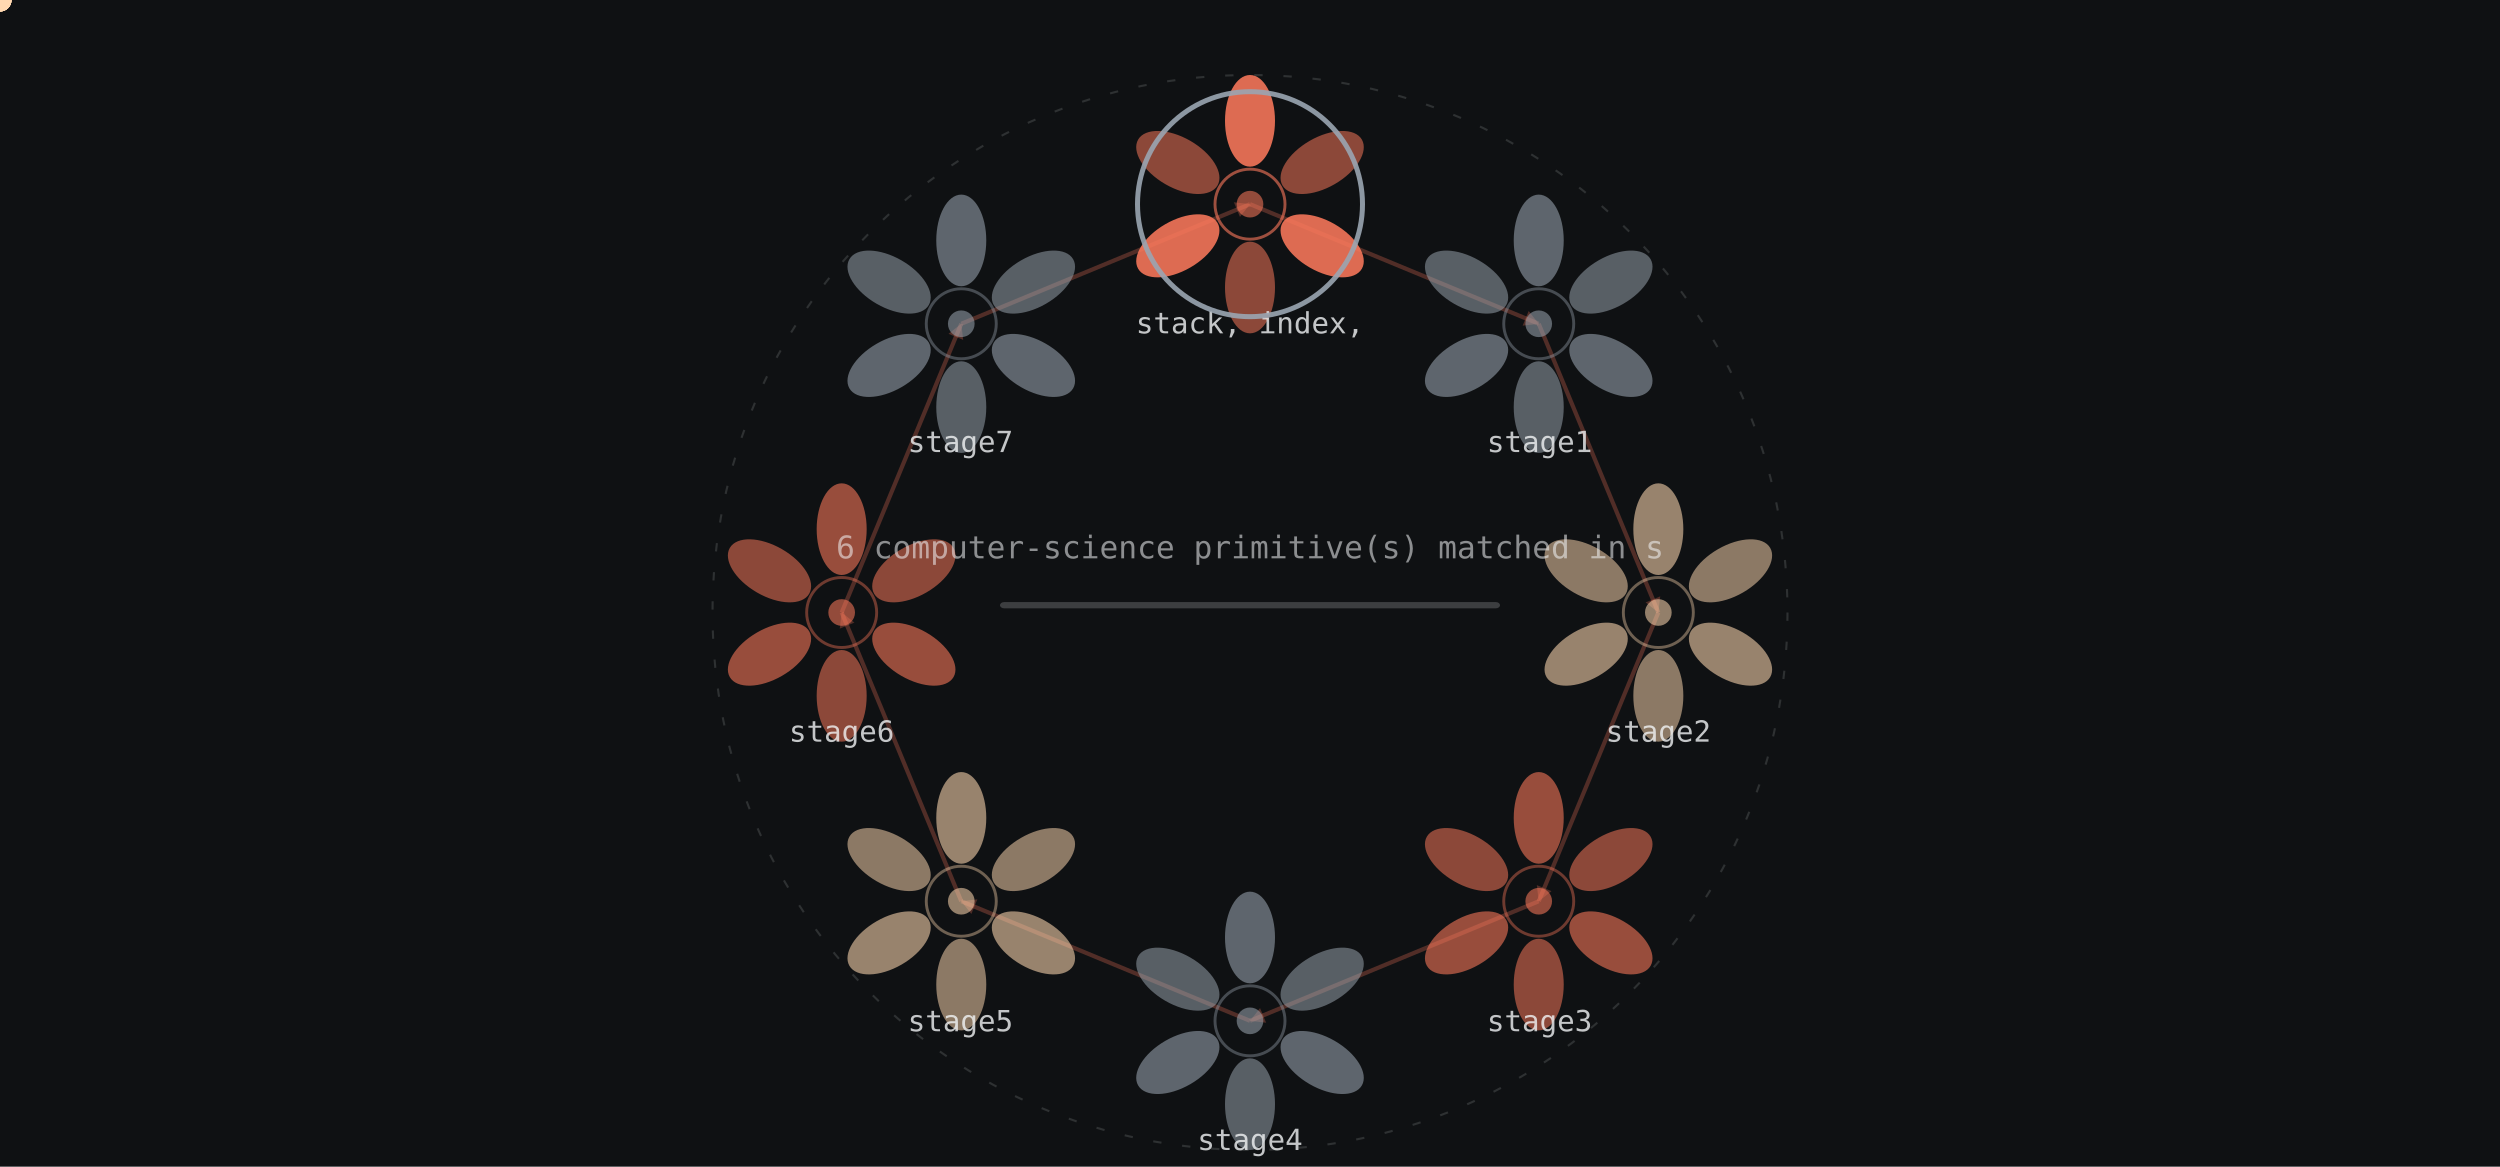
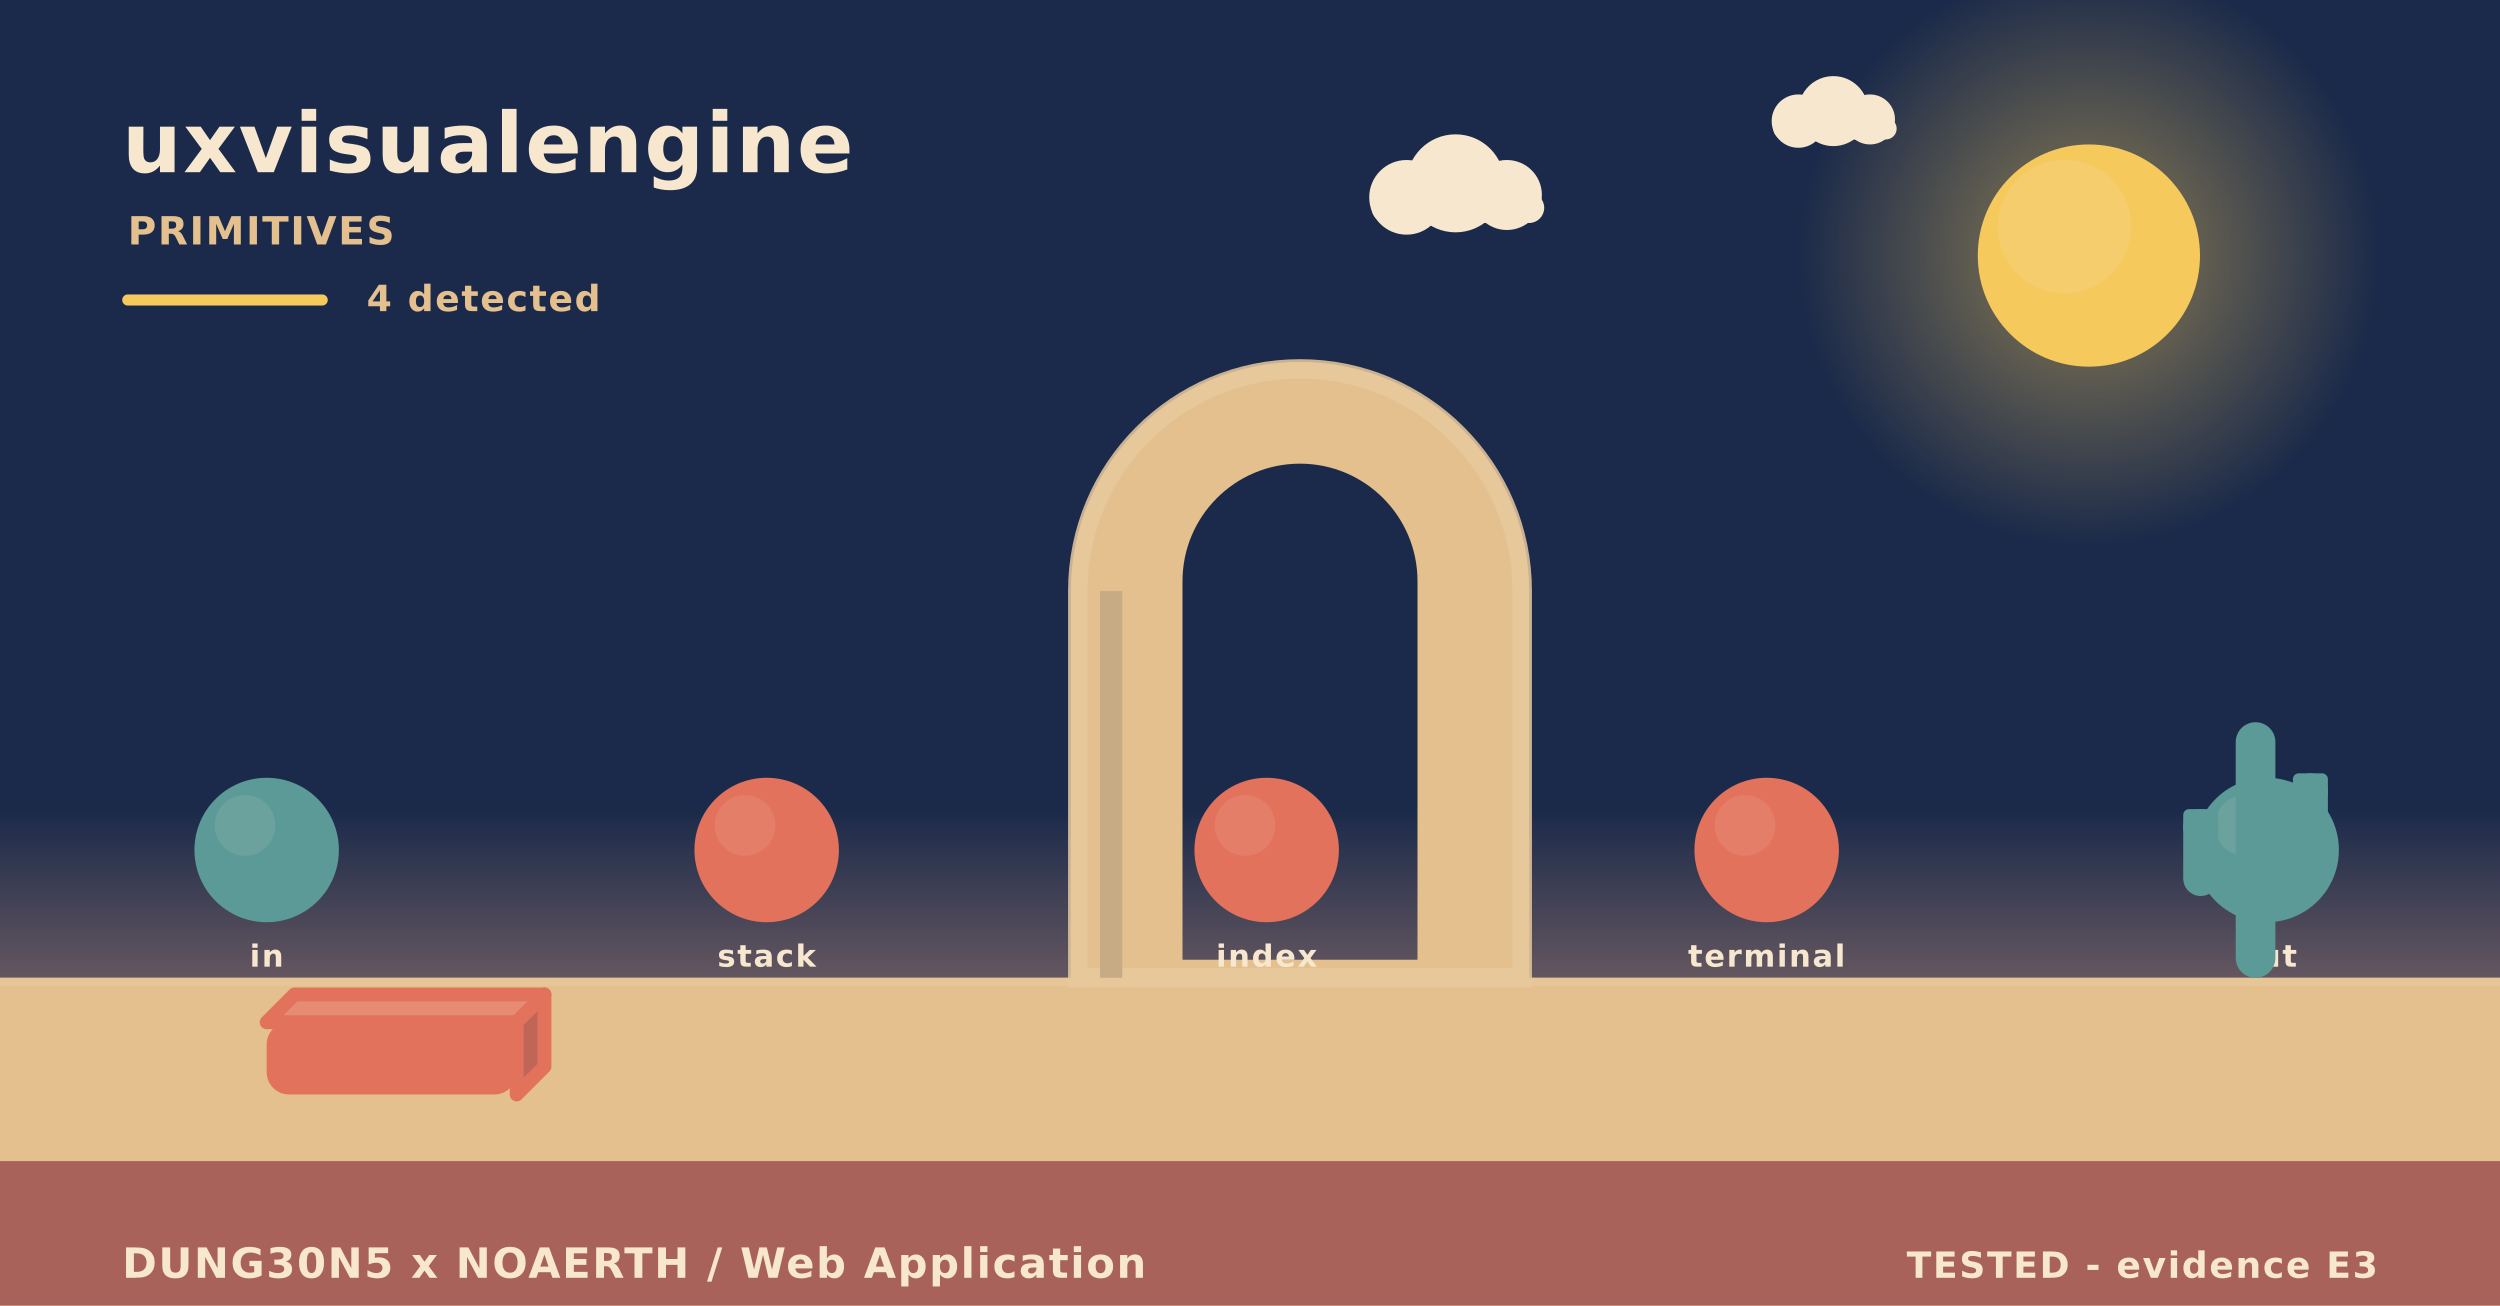
- <svg xmlns="http://www.w3.org/2000/svg" viewBox="0 0 1200 560" width="1200" height="560" role="img" aria-label="uxvisualengine state machine">
-   <rect width="1200" height="560" fill="#0f1113" />
-   <defs>
-     <linearGradient id="gs" x1="0" y1="0" x2="1" y2="1">
-       <stop offset="0%" stop-color="#ff7a5c" />
-       <stop offset="100%" stop-color="#9aa5b1" />
-     </linearGradient>
-   </defs>
-   <circle cx="600.00" cy="294.00" r="258.00" fill="none" stroke="rgba(241,243,245,0.140)" stroke-width="1.00" opacity="1.00" stroke-dasharray="4 10" />
-   <line x1="600.00" y1="98.00" x2="738.59" y2="155.41" stroke="rgba(255,122,92,0.500)" stroke-width="2.00" opacity="0.55" />
-   <polygon points="738.59,155.41 733.76,149.29 730.86,156.32" fill="rgba(255,122,92,0.500)" opacity="0.55" />
-   <g opacity="0.9">
-     <circle cx="0.00" cy="0.00" r="5.50" fill="#ffd8b1" opacity="1.00" />
-     <animateTransform attributeName="transform" type="translate" values="600.00,98.00 738.59,155.41" dur="6.35s" begin="0.0s" repeatCount="indefinite" />
-     <animateTransform attributeName="transform" type="translate" values="738.59,155.41 600.00,98.00" dur="6.35s" begin="3.175s" repeatCount="indefinite" />
+ <svg xmlns="http://www.w3.org/2000/svg" width="900" height="470" viewBox="0 0 900 470" role="img" aria-label="uxvisualengine - how it behaves">
+   <linearGradient id="skys" x1="0" y1="0" x2="0" y2="1">
+     <stop offset="0" stop-color="#1b2a4a" />
+     <stop offset="0.62" stop-color="#1b2a4a" />
+     <stop offset="1" stop-color="#f3ad8a" />
+   </linearGradient>
+   <rect width="900" height="470" fill="url(#skys)" />
+   <radialGradient id="suns">
+     <stop offset="0.35" stop-color="#f5c95c" stop-opacity="0.34" />
+     <stop offset="1" stop-color="#f5c95c" stop-opacity="0" />
+   </radialGradient>
+   <circle cx="752" cy="92" r="104" fill="url(#suns)" />
+   <circle cx="752" cy="92" r="40" fill="#f5c95c" />
+   <circle cx="743.2" cy="81.6" r="24" fill="#f5d27e" opacity="0.5" />
+   <g>
+     <circle cx="524" cy="66" r="17.64" fill="#f6e7ce" />
+     <circle cx="506.36" cy="71.04" r="13.44" fill="#f6e7ce" />
+     <circle cx="542.48" cy="70.2" r="12.6" fill="#f6e7ce" />
+     <rect x="493.76" y="69.36" width="62.16" height="10.92" rx="5.46" fill="#f6e7ce" />
+     <animateTransform attributeName="transform" type="translate" values="0 0;24 0;0 0" dur="36s" begin="0s" repeatCount="indefinite" />
  </g>
-   <line x1="738.59" y1="155.41" x2="796.00" y2="294.00" stroke="rgba(255,122,92,0.500)" stroke-width="2.00" opacity="0.55" />
-   <polygon points="796.00,294.00 796.91,286.26 789.89,289.17" fill="rgba(255,122,92,0.500)" opacity="0.55" />
-   <g opacity="0.9">
-     <circle cx="0.00" cy="0.00" r="5.50" fill="#ffd8b1" opacity="1.00" />
-     <animateTransform attributeName="transform" type="translate" values="738.59,155.41 796.00,294.00" dur="6.35s" begin="0.794s" repeatCount="indefinite" />
-     <animateTransform attributeName="transform" type="translate" values="796.00,294.00 738.59,155.41" dur="6.35s" begin="3.969s" repeatCount="indefinite" />
+   <g>
+     <circle cx="660" cy="40" r="12.6" fill="#f6e7ce" />
+     <circle cx="647.4" cy="43.6" r="9.6" fill="#f6e7ce" />
+     <circle cx="673.2" cy="43" r="9" fill="#f6e7ce" />
+     <rect x="638.4" y="42.4" width="44.4" height="7.8" rx="3.9" fill="#f6e7ce" />
+     <animateTransform attributeName="transform" type="translate" values="0 0;-18 0;0 0" dur="46s" begin="3s" repeatCount="indefinite" />
  </g>
-   <line x1="796.00" y1="294.00" x2="738.59" y2="432.59" stroke="rgba(255,122,92,0.500)" stroke-width="2.00" opacity="0.55" />
-   <polygon points="738.59,432.59 744.71,427.76 737.68,424.86" fill="rgba(255,122,92,0.500)" opacity="0.55" />
-   <g opacity="0.9">
-     <circle cx="0.00" cy="0.00" r="5.50" fill="#ffd8b1" opacity="1.00" />
-     <animateTransform attributeName="transform" type="translate" values="796.00,294.00 738.59,432.59" dur="6.35s" begin="1.587s" repeatCount="indefinite" />
-     <animateTransform attributeName="transform" type="translate" values="738.59,432.59 796.00,294.00" dur="6.35s" begin="4.762s" repeatCount="indefinite" />
+   <rect x="0" y="352" width="900" height="118" fill="#e3c08d" />
+   <rect x="0" y="352" width="900" height="3" fill="#e6c596" />
+   <text x="44" y="62" font-family="Verdana,DejaVu Sans,sans-serif" font-size="30" font-weight="700" letter-spacing="0.6" fill="#f6e7ce" text-anchor="start">uxvisualengine</text>
+   <text x="46" y="88" font-family="Verdana,DejaVu Sans,sans-serif" font-size="14" font-weight="700" letter-spacing="0.6" fill="#e3c08d" text-anchor="start">PRIMITIVES</text>
+   <rect x="44" y="106" width="74" height="4" rx="2" fill="#f5c95c" />
+   <text x="132" y="112" font-family="Verdana,DejaVu Sans,sans-serif" font-size="13" font-weight="700" letter-spacing="0.6" fill="#e3c08d" text-anchor="start">4 detected</text>
+   <path d="M388,352 L388,212.8 A80,80 0 0 1 548,212.8 L548,352 Z M423.2,348 L423.2,209.22 A44.8,44.8 0 0 1 512.8,209.22 L512.8,348 Z" fill="#e3c08d" fill-rule="evenodd" stroke="#e3c08d" stroke-width="5" stroke-linejoin="round" />
+   <path d="M388,352 L388,212.8 A80,80 0 0 1 548,212.8 L548,352 Z" fill="none" stroke="#e8c99d" stroke-width="7" stroke-linecap="round" opacity="0.85" />
+   <rect x="396" y="212.8" width="8" height="139.2" fill="#c7ab84" />
+   <circle cx="96" cy="306" r="26" fill="#5b9a97" />
+   <circle cx="88.2" cy="297.16" r="10.92" fill="#7aa9a2" opacity="0.55" />
+   <text x="96" y="348" font-family="Verdana,DejaVu Sans,sans-serif" font-size="11" font-weight="700" letter-spacing="0.6" fill="#f6e7ce" text-anchor="middle">in</text>
+   <g>
+     <circle cx="276" cy="306" r="26" fill="#e2725b" />
+     <circle cx="268.2" cy="297.16" r="10.92" fill="#e68972" opacity="0.55" />
+     <animate attributeName="opacity" values="0.8;1;0.8" dur="4.6s" begin="0s" repeatCount="indefinite" />
  </g>
-   <line x1="738.59" y1="432.59" x2="600.00" y2="490.00" stroke="rgba(255,122,92,0.500)" stroke-width="2.00" opacity="0.55" />
-   <polygon points="600.00,490.00 607.74,490.91 604.83,483.89" fill="rgba(255,122,92,0.500)" opacity="0.55" />
-   <g opacity="0.9">
-     <circle cx="0.00" cy="0.00" r="5.50" fill="#ffd8b1" opacity="1.00" />
-     <animateTransform attributeName="transform" type="translate" values="738.59,432.59 600.00,490.00" dur="6.35s" begin="2.381s" repeatCount="indefinite" />
-     <animateTransform attributeName="transform" type="translate" values="600.00,490.00 738.59,432.59" dur="6.35s" begin="5.556s" repeatCount="indefinite" />
+   <text x="276" y="348" font-family="Verdana,DejaVu Sans,sans-serif" font-size="11" font-weight="700" letter-spacing="0.6" fill="#f6e7ce" text-anchor="middle">stack</text>
+   <g>
+     <circle cx="456" cy="306" r="26" fill="#e2725b" />
+     <circle cx="448.2" cy="297.16" r="10.92" fill="#e68972" opacity="0.55" />
+     <animate attributeName="opacity" values="0.8;1;0.8" dur="5.2s" begin="0s" repeatCount="indefinite" />
  </g>
-   <line x1="600.00" y1="490.00" x2="461.41" y2="432.59" stroke="rgba(255,122,92,0.500)" stroke-width="2.00" opacity="0.55" />
-   <polygon points="461.41,432.59 466.24,438.71 469.14,431.68" fill="rgba(255,122,92,0.500)" opacity="0.55" />
-   <g opacity="0.9">
-     <circle cx="0.00" cy="0.00" r="5.50" fill="#ffd8b1" opacity="1.00" />
-     <animateTransform attributeName="transform" type="translate" values="600.00,490.00 461.41,432.59" dur="6.35s" begin="3.175s" repeatCount="indefinite" />
-     <animateTransform attributeName="transform" type="translate" values="461.41,432.59 600.00,490.00" dur="6.35s" begin="6.35s" repeatCount="indefinite" />
+   <text x="456" y="348" font-family="Verdana,DejaVu Sans,sans-serif" font-size="11" font-weight="700" letter-spacing="0.6" fill="#f6e7ce" text-anchor="middle">index</text>
+   <g>
+     <circle cx="636" cy="306" r="26" fill="#e2725b" />
+     <circle cx="628.2" cy="297.16" r="10.92" fill="#e68972" opacity="0.55" />
+     <animate attributeName="opacity" values="0.8;1;0.8" dur="5.8s" begin="0s" repeatCount="indefinite" />
  </g>
-   <line x1="461.41" y1="432.59" x2="404.00" y2="294.00" stroke="rgba(255,122,92,0.500)" stroke-width="2.00" opacity="0.55" />
-   <polygon points="404.00,294.00 403.09,301.74 410.11,298.83" fill="rgba(255,122,92,0.500)" opacity="0.55" />
-   <g opacity="0.9">
-     <circle cx="0.00" cy="0.00" r="5.50" fill="#ffd8b1" opacity="1.00" />
-     <animateTransform attributeName="transform" type="translate" values="461.41,432.59 404.00,294.00" dur="6.35s" begin="3.969s" repeatCount="indefinite" />
-     <animateTransform attributeName="transform" type="translate" values="404.00,294.00 461.41,432.59" dur="6.35s" begin="7.144s" repeatCount="indefinite" />
-   </g>
-   <line x1="404.00" y1="294.00" x2="461.41" y2="155.41" stroke="rgba(255,122,92,0.500)" stroke-width="2.00" opacity="0.55" />
-   <polygon points="461.41,155.41 455.29,160.24 462.32,163.14" fill="rgba(255,122,92,0.500)" opacity="0.55" />
-   <g opacity="0.9">
-     <circle cx="0.00" cy="0.00" r="5.50" fill="#ffd8b1" opacity="1.00" />
-     <animateTransform attributeName="transform" type="translate" values="404.00,294.00 461.41,155.41" dur="6.35s" begin="4.762s" repeatCount="indefinite" />
-     <animateTransform attributeName="transform" type="translate" values="461.41,155.41 404.00,294.00" dur="6.35s" begin="7.937s" repeatCount="indefinite" />
-   </g>
-   <line x1="461.41" y1="155.41" x2="600.00" y2="98.00" stroke="rgba(255,122,92,0.500)" stroke-width="2.00" opacity="0.55" />
-   <polygon points="600.00,98.00 592.26,97.09 595.17,104.11" fill="rgba(255,122,92,0.500)" opacity="0.55" />
-   <g opacity="0.9">
-     <circle cx="0.00" cy="0.00" r="5.50" fill="#ffd8b1" opacity="1.00" />
-     <animateTransform attributeName="transform" type="translate" values="461.41,155.41 600.00,98.00" dur="6.35s" begin="5.556s" repeatCount="indefinite" />
-     <animateTransform attributeName="transform" type="translate" values="600.00,98.00 461.41,155.41" dur="6.35s" begin="8.731s" repeatCount="indefinite" />
-   </g>
-   <ellipse cx="600.00" cy="58.00" rx="12.00" ry="22.00" fill="rgba(255,122,92,0.900)" opacity="0.95" transform="rotate(0.0 600.00 58.00)" />
-   <ellipse cx="634.64" cy="78.00" rx="12.00" ry="22.00" fill="rgba(255,122,92,0.550)" opacity="0.95" transform="rotate(60.0 634.64 78.00)" />
-   <ellipse cx="634.64" cy="118.00" rx="12.00" ry="22.00" fill="rgba(255,122,92,0.900)" opacity="0.95" transform="rotate(120.0 634.64 118.00)" />
-   <ellipse cx="600.00" cy="138.00" rx="12.00" ry="22.00" fill="rgba(255,122,92,0.550)" opacity="0.95" transform="rotate(180.0 600.00 138.00)" />
-   <ellipse cx="565.36" cy="118.00" rx="12.00" ry="22.00" fill="rgba(255,122,92,0.900)" opacity="0.95" transform="rotate(240.0 565.36 118.00)" />
-   <ellipse cx="565.36" cy="78.00" rx="12.00" ry="22.00" fill="rgba(255,122,92,0.550)" opacity="0.95" transform="rotate(300.0 565.36 78.00)" />
-   <circle cx="600.00" cy="98.00" r="16.80" fill="none" stroke="rgba(255,122,92,0.900)" stroke-width="1.40" opacity="0.66" />
-   <circle cx="600.00" cy="98.00" r="6.40" fill="rgba(255,122,92,0.550)" opacity="1.00" />
-   <text x="600" y="160" font-family="ui-monospace,Menlo,monospace" font-size="14" fill="rgba(241,243,245,0.800)" text-anchor="middle">stack, index, </text>
-   <g>
-     <circle cx="600.00" cy="98.00" r="54.00" fill="none" stroke="#9aa5b1" stroke-width="2.40" opacity="0.90" />
-     <animate attributeName="opacity" values="0.25;1.0;0.25" dur="12.7s" begin="0.0s" repeatCount="indefinite" />
-   </g>
-   <ellipse cx="738.59" cy="115.41" rx="12.00" ry="22.00" fill="rgba(154,165,177,0.600)" opacity="0.95" transform="rotate(0.0 738.59 115.41)" />
-   <ellipse cx="773.23" cy="135.41" rx="12.00" ry="22.00" fill="rgba(154,165,177,0.550)" opacity="0.95" transform="rotate(60.0 773.23 135.41)" />
-   <ellipse cx="773.23" cy="175.41" rx="12.00" ry="22.00" fill="rgba(154,165,177,0.600)" opacity="0.95" transform="rotate(120.0 773.23 175.41)" />
-   <ellipse cx="738.59" cy="195.41" rx="12.00" ry="22.00" fill="rgba(154,165,177,0.550)" opacity="0.95" transform="rotate(180.0 738.59 195.41)" />
-   <ellipse cx="703.95" cy="175.41" rx="12.00" ry="22.00" fill="rgba(154,165,177,0.600)" opacity="0.95" transform="rotate(240.0 703.95 175.41)" />
-   <ellipse cx="703.95" cy="135.41" rx="12.00" ry="22.00" fill="rgba(154,165,177,0.550)" opacity="0.95" transform="rotate(300.0 703.95 135.41)" />
-   <circle cx="738.59" cy="155.41" r="16.80" fill="none" stroke="rgba(154,165,177,0.600)" stroke-width="1.40" opacity="0.66" />
-   <circle cx="738.59" cy="155.41" r="6.40" fill="rgba(154,165,177,0.550)" opacity="1.00" />
-   <text x="739" y="217" font-family="ui-monospace,Menlo,monospace" font-size="14" fill="rgba(241,243,245,0.800)" text-anchor="middle">stage1</text>
-   <ellipse cx="796.00" cy="254.00" rx="12.00" ry="22.00" fill="rgba(255,216,177,0.600)" opacity="0.95" transform="rotate(0.0 796.00 254.00)" />
-   <ellipse cx="830.64" cy="274.00" rx="12.00" ry="22.00" fill="rgba(255,216,177,0.550)" opacity="0.95" transform="rotate(60.0 830.64 274.00)" />
-   <ellipse cx="830.64" cy="314.00" rx="12.00" ry="22.00" fill="rgba(255,216,177,0.600)" opacity="0.95" transform="rotate(120.0 830.64 314.00)" />
-   <ellipse cx="796.00" cy="334.00" rx="12.00" ry="22.00" fill="rgba(255,216,177,0.550)" opacity="0.95" transform="rotate(180.0 796.00 334.00)" />
-   <ellipse cx="761.36" cy="314.00" rx="12.00" ry="22.00" fill="rgba(255,216,177,0.600)" opacity="0.95" transform="rotate(240.0 761.36 314.00)" />
-   <ellipse cx="761.36" cy="274.00" rx="12.00" ry="22.00" fill="rgba(255,216,177,0.550)" opacity="0.95" transform="rotate(300.0 761.36 274.00)" />
-   <circle cx="796.00" cy="294.00" r="16.80" fill="none" stroke="rgba(255,216,177,0.600)" stroke-width="1.40" opacity="0.66" />
-   <circle cx="796.00" cy="294.00" r="6.40" fill="rgba(255,216,177,0.550)" opacity="1.00" />
-   <text x="796" y="356" font-family="ui-monospace,Menlo,monospace" font-size="14" fill="rgba(241,243,245,0.800)" text-anchor="middle">stage2</text>
-   <ellipse cx="738.59" cy="392.59" rx="12.00" ry="22.00" fill="rgba(255,122,92,0.600)" opacity="0.95" transform="rotate(0.0 738.59 392.59)" />
-   <ellipse cx="773.23" cy="412.59" rx="12.00" ry="22.00" fill="rgba(255,122,92,0.550)" opacity="0.95" transform="rotate(60.0 773.23 412.59)" />
-   <ellipse cx="773.23" cy="452.59" rx="12.00" ry="22.00" fill="rgba(255,122,92,0.600)" opacity="0.95" transform="rotate(120.0 773.23 452.59)" />
-   <ellipse cx="738.59" cy="472.59" rx="12.00" ry="22.00" fill="rgba(255,122,92,0.550)" opacity="0.95" transform="rotate(180.0 738.59 472.59)" />
-   <ellipse cx="703.95" cy="452.59" rx="12.00" ry="22.00" fill="rgba(255,122,92,0.600)" opacity="0.95" transform="rotate(240.0 703.95 452.59)" />
-   <ellipse cx="703.95" cy="412.59" rx="12.00" ry="22.00" fill="rgba(255,122,92,0.550)" opacity="0.95" transform="rotate(300.0 703.95 412.59)" />
-   <circle cx="738.59" cy="432.59" r="16.80" fill="none" stroke="rgba(255,122,92,0.600)" stroke-width="1.40" opacity="0.66" />
-   <circle cx="738.59" cy="432.59" r="6.40" fill="rgba(255,122,92,0.550)" opacity="1.00" />
-   <text x="739" y="495" font-family="ui-monospace,Menlo,monospace" font-size="14" fill="rgba(241,243,245,0.800)" text-anchor="middle">stage3</text>
-   <ellipse cx="600.00" cy="450.00" rx="12.00" ry="22.00" fill="rgba(154,165,177,0.600)" opacity="0.95" transform="rotate(0.0 600.00 450.00)" />
-   <ellipse cx="634.64" cy="470.00" rx="12.00" ry="22.00" fill="rgba(154,165,177,0.550)" opacity="0.95" transform="rotate(60.0 634.64 470.00)" />
-   <ellipse cx="634.64" cy="510.00" rx="12.00" ry="22.00" fill="rgba(154,165,177,0.600)" opacity="0.95" transform="rotate(120.0 634.64 510.00)" />
-   <ellipse cx="600.00" cy="530.00" rx="12.00" ry="22.00" fill="rgba(154,165,177,0.550)" opacity="0.95" transform="rotate(180.0 600.00 530.00)" />
-   <ellipse cx="565.36" cy="510.00" rx="12.00" ry="22.00" fill="rgba(154,165,177,0.600)" opacity="0.95" transform="rotate(240.0 565.36 510.00)" />
-   <ellipse cx="565.36" cy="470.00" rx="12.00" ry="22.00" fill="rgba(154,165,177,0.550)" opacity="0.95" transform="rotate(300.0 565.36 470.00)" />
-   <circle cx="600.00" cy="490.00" r="16.80" fill="none" stroke="rgba(154,165,177,0.600)" stroke-width="1.40" opacity="0.66" />
-   <circle cx="600.00" cy="490.00" r="6.40" fill="rgba(154,165,177,0.550)" opacity="1.00" />
-   <text x="600" y="552" font-family="ui-monospace,Menlo,monospace" font-size="14" fill="rgba(241,243,245,0.800)" text-anchor="middle">stage4</text>
-   <ellipse cx="461.41" cy="392.59" rx="12.00" ry="22.00" fill="rgba(255,216,177,0.600)" opacity="0.95" transform="rotate(0.0 461.41 392.59)" />
-   <ellipse cx="496.05" cy="412.59" rx="12.00" ry="22.00" fill="rgba(255,216,177,0.550)" opacity="0.95" transform="rotate(60.0 496.05 412.59)" />
-   <ellipse cx="496.05" cy="452.59" rx="12.00" ry="22.00" fill="rgba(255,216,177,0.600)" opacity="0.95" transform="rotate(120.0 496.05 452.59)" />
-   <ellipse cx="461.41" cy="472.59" rx="12.00" ry="22.00" fill="rgba(255,216,177,0.550)" opacity="0.95" transform="rotate(180.0 461.41 472.59)" />
-   <ellipse cx="426.77" cy="452.59" rx="12.00" ry="22.00" fill="rgba(255,216,177,0.600)" opacity="0.95" transform="rotate(240.0 426.77 452.59)" />
-   <ellipse cx="426.77" cy="412.59" rx="12.00" ry="22.00" fill="rgba(255,216,177,0.550)" opacity="0.95" transform="rotate(300.0 426.77 412.59)" />
-   <circle cx="461.41" cy="432.59" r="16.80" fill="none" stroke="rgba(255,216,177,0.600)" stroke-width="1.40" opacity="0.66" />
-   <circle cx="461.41" cy="432.59" r="6.40" fill="rgba(255,216,177,0.550)" opacity="1.00" />
-   <text x="461" y="495" font-family="ui-monospace,Menlo,monospace" font-size="14" fill="rgba(241,243,245,0.800)" text-anchor="middle">stage5</text>
-   <ellipse cx="404.00" cy="254.00" rx="12.00" ry="22.00" fill="rgba(255,122,92,0.600)" opacity="0.95" transform="rotate(0.0 404.00 254.00)" />
-   <ellipse cx="438.64" cy="274.00" rx="12.00" ry="22.00" fill="rgba(255,122,92,0.550)" opacity="0.95" transform="rotate(60.0 438.64 274.00)" />
-   <ellipse cx="438.64" cy="314.00" rx="12.00" ry="22.00" fill="rgba(255,122,92,0.600)" opacity="0.95" transform="rotate(120.0 438.64 314.00)" />
-   <ellipse cx="404.00" cy="334.00" rx="12.00" ry="22.00" fill="rgba(255,122,92,0.550)" opacity="0.95" transform="rotate(180.0 404.00 334.00)" />
-   <ellipse cx="369.36" cy="314.00" rx="12.00" ry="22.00" fill="rgba(255,122,92,0.600)" opacity="0.95" transform="rotate(240.0 369.36 314.00)" />
-   <ellipse cx="369.36" cy="274.00" rx="12.00" ry="22.00" fill="rgba(255,122,92,0.550)" opacity="0.95" transform="rotate(300.0 369.36 274.00)" />
-   <circle cx="404.00" cy="294.00" r="16.80" fill="none" stroke="rgba(255,122,92,0.600)" stroke-width="1.40" opacity="0.66" />
-   <circle cx="404.00" cy="294.00" r="6.40" fill="rgba(255,122,92,0.550)" opacity="1.00" />
-   <text x="404" y="356" font-family="ui-monospace,Menlo,monospace" font-size="14" fill="rgba(241,243,245,0.800)" text-anchor="middle">stage6</text>
-   <ellipse cx="461.41" cy="115.41" rx="12.00" ry="22.00" fill="rgba(154,165,177,0.600)" opacity="0.95" transform="rotate(0.0 461.41 115.41)" />
-   <ellipse cx="496.05" cy="135.41" rx="12.00" ry="22.00" fill="rgba(154,165,177,0.550)" opacity="0.95" transform="rotate(60.0 496.05 135.41)" />
-   <ellipse cx="496.05" cy="175.41" rx="12.00" ry="22.00" fill="rgba(154,165,177,0.600)" opacity="0.95" transform="rotate(120.0 496.05 175.41)" />
-   <ellipse cx="461.41" cy="195.41" rx="12.00" ry="22.00" fill="rgba(154,165,177,0.550)" opacity="0.95" transform="rotate(180.0 461.41 195.41)" />
-   <ellipse cx="426.77" cy="175.41" rx="12.00" ry="22.00" fill="rgba(154,165,177,0.600)" opacity="0.95" transform="rotate(240.0 426.77 175.41)" />
-   <ellipse cx="426.77" cy="135.41" rx="12.00" ry="22.00" fill="rgba(154,165,177,0.550)" opacity="0.95" transform="rotate(300.0 426.77 135.41)" />
-   <circle cx="461.41" cy="155.41" r="16.80" fill="none" stroke="rgba(154,165,177,0.600)" stroke-width="1.40" opacity="0.66" />
-   <circle cx="461.41" cy="155.41" r="6.40" fill="rgba(154,165,177,0.550)" opacity="1.00" />
-   <text x="461" y="217" font-family="ui-monospace,Menlo,monospace" font-size="14" fill="rgba(241,243,245,0.800)" text-anchor="middle">stage7</text>
-   <rect x="480.00" y="289.00" width="240.00" height="3.00" rx="2.00" fill="rgba(241,243,245,0.200)" opacity="1.00" />
-   <text x="600" y="268" font-family="ui-monospace,Menlo,monospace" font-size="15" fill="rgba(241,243,245,0.550)" text-anchor="middle">6 computer-science primitive(s) matched in s</text>
+   <text x="636" y="348" font-family="Verdana,DejaVu Sans,sans-serif" font-size="11" font-weight="700" letter-spacing="0.6" fill="#f6e7ce" text-anchor="middle">terminal</text>
+   <circle cx="816" cy="306" r="26" fill="#5b9a97" />
+   <circle cx="808.2" cy="297.16" r="10.92" fill="#7aa9a2" opacity="0.55" />
+   <text x="816" y="348" font-family="Verdana,DejaVu Sans,sans-serif" font-size="11" font-weight="700" letter-spacing="0.6" fill="#f6e7ce" text-anchor="middle">out</text>
+   <path d="M96,368 L186,368 L196,358 L106,358 Z" fill="#e68c74" stroke="#e2725b" stroke-width="5" stroke-linejoin="round" />
+   <path d="M186,368 L196,358 L196,384 L186,394 Z" fill="#c06658" stroke="#e2725b" stroke-width="5" stroke-linejoin="round" />
+   <rect x="96" y="368" width="90" height="26" rx="8" fill="#e2725b" />
+   <rect x="804.86" y="260" width="14.28" height="92" rx="7.14" fill="#5b9a97" />
+   <rect x="785.96" y="291.28" width="12.6" height="31.28" rx="6.3" fill="#5b9a97" />
+   <rect x="785.96" y="291.28" width="12.6" height="9.2" rx="2.1" fill="#5b9a97" />
+   <rect x="825.44" y="278.4" width="12.6" height="31.28" rx="6.3" fill="#5b9a97" />
+   <rect x="825.44" y="278.4" width="12.6" height="9.2" rx="2.1" fill="#5b9a97" />
+   <rect x="0" y="418" width="900" height="52" rx="0" fill="#a65c56" opacity="0.94" />
+   <text x="44" y="460" font-family="Verdana,DejaVu Sans,sans-serif" font-size="15" font-weight="700" letter-spacing="0.6" fill="#f6e7ce" text-anchor="start">DUNG30N5 x NOAERTH  /  Web Application</text>
+   <text x="856" y="460" font-family="Verdana,DejaVu Sans,sans-serif" font-size="13" font-weight="700" letter-spacing="0.6" fill="#f6e7ce" text-anchor="end">TESTED  -  evidence E3</text>
</svg>
